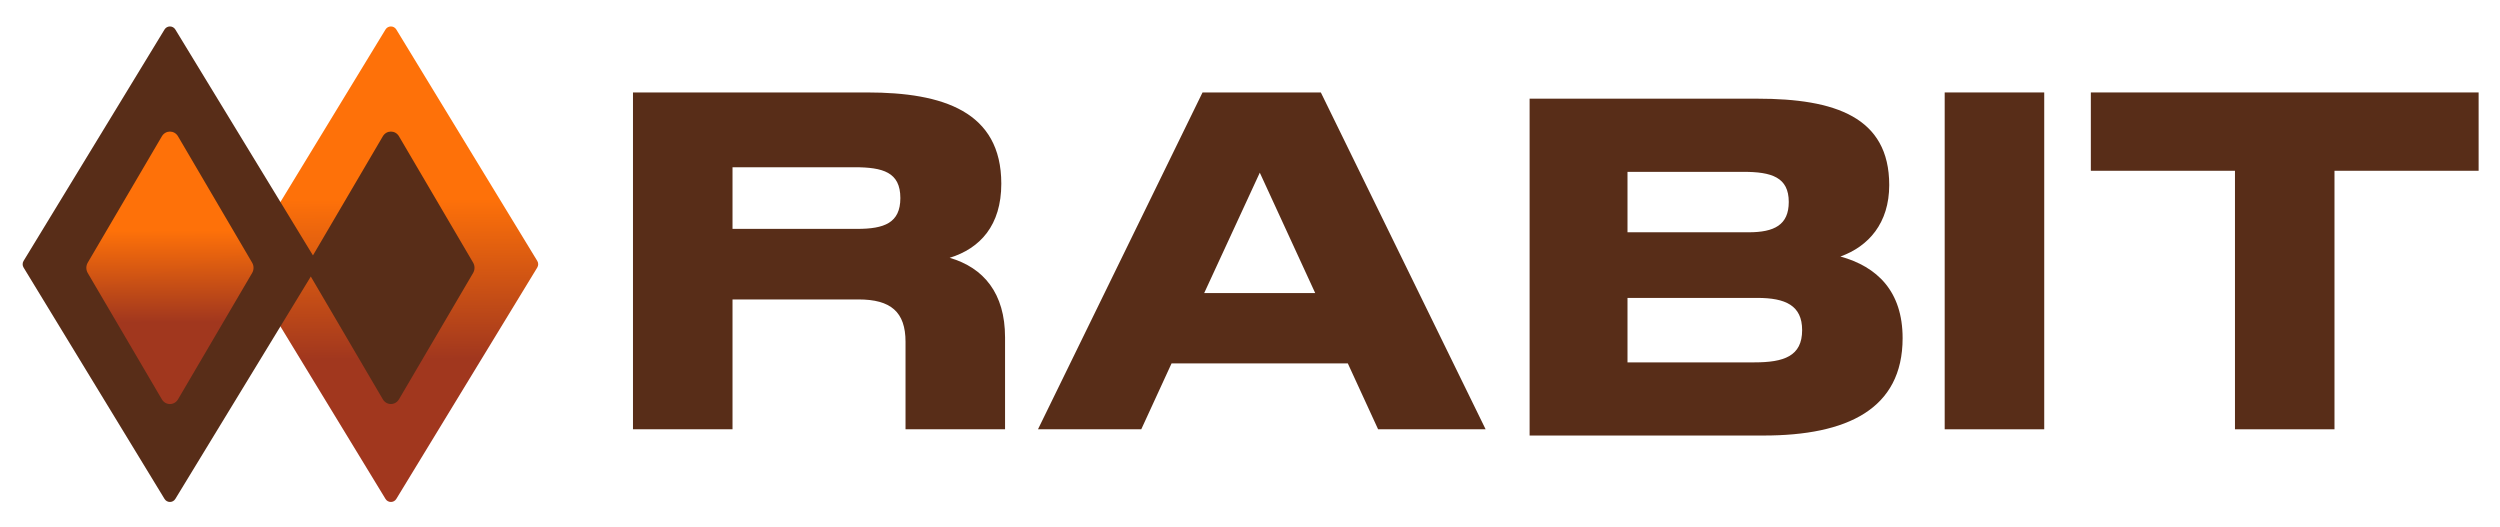
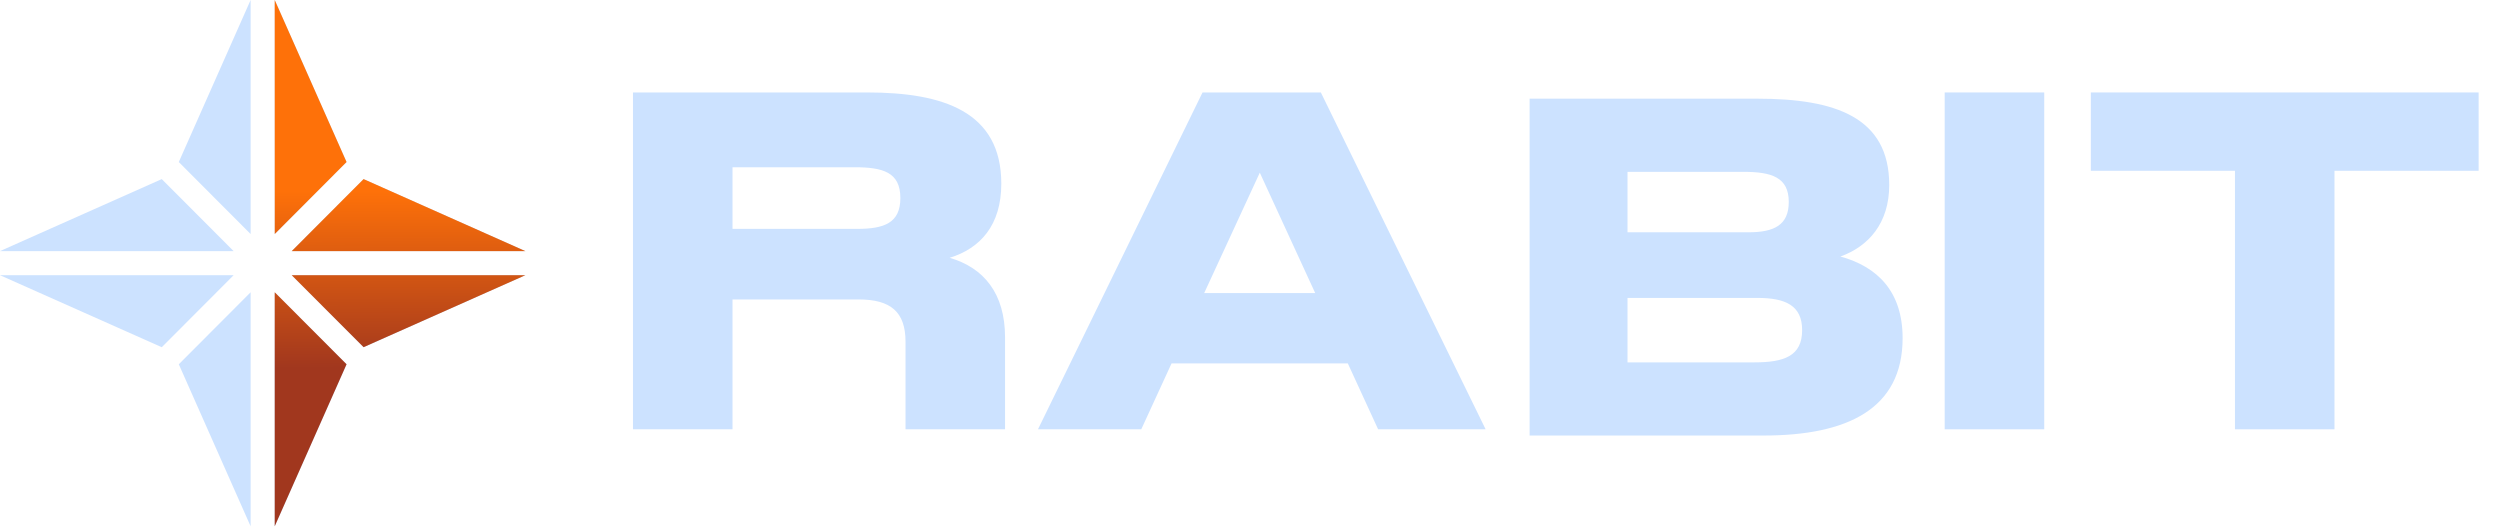
<svg xmlns="http://www.w3.org/2000/svg" width="152" height="32" viewBox="0 0 152 32" fill="none">
-   <path d="M135.886 10.383H127.123V5.621H150.7V10.383H141.937V26.101H135.886V10.383Z" fill="#582D18" />
-   <path d="M118.237 5.621H124.289V26.101H118.237V5.621Z" fill="#582D18" />
-   <path d="M111.897 15.596C114.123 16.211 115.679 17.699 115.679 20.559C115.679 24.878 112.296 26.48 107.229 26.48H93V6H106.858C111.568 6 114.865 7.116 114.865 11.249C114.865 13.566 113.609 14.982 111.897 15.596ZM106.002 10.448H98.952V14.123H106.316C107.872 14.123 108.757 13.68 108.757 12.278C108.757 10.777 107.715 10.448 106.002 10.448ZM106.673 22.032C108.457 22.032 109.57 21.66 109.57 20.073C109.57 18.571 108.557 18.113 106.844 18.113H98.952V22.032H106.673Z" fill="#582D18" />
-   <path d="M83.789 26.101L81.948 22.096H71.23L69.389 26.101H63.109L73.114 5.621H80.307L90.326 26.101H83.789ZM73.214 17.82H79.965L76.596 10.498L73.214 17.82Z" fill="#582D18" />
-   <path d="M57.739 15.675C59.808 16.275 61.107 17.834 61.107 20.509V26.101H55.056V20.78C55.056 18.964 54.156 18.206 52.201 18.206H44.537V26.101H38.485V5.621H52.729C57.339 5.621 60.879 6.779 60.879 11.17C60.879 13.701 59.594 15.103 57.739 15.675ZM52.115 13.916C53.757 13.916 54.742 13.558 54.742 12.042C54.742 10.469 53.685 10.168 51.944 10.168H44.537V13.916H52.115Z" fill="#582D18" />
-   <path d="M23.439 1.793C23.589 1.547 23.945 1.547 24.095 1.793L32.666 15.864C32.741 15.987 32.741 16.142 32.666 16.265L24.095 30.335C23.945 30.581 23.589 30.581 23.439 30.335L14.868 16.265C14.793 16.142 14.793 15.987 14.868 15.864L23.439 1.793Z" fill="url(#paint0_linear_6508_24939)" />
-   <path d="M23.276 8.287C23.501 7.904 24.033 7.904 24.258 8.287L28.765 15.967C28.878 16.161 28.878 16.404 28.765 16.597L24.258 24.277C24.033 24.66 23.501 24.66 23.276 24.277L18.77 16.597C18.657 16.404 18.657 16.161 18.77 15.967L23.276 8.287Z" fill="#582D18" />
-   <path d="M10.004 1.793C10.154 1.547 10.51 1.547 10.66 1.793L19.231 15.864C19.306 15.987 19.306 16.142 19.231 16.265L10.66 30.335C10.51 30.581 10.154 30.581 10.004 30.335L1.433 16.265C1.358 16.142 1.358 15.987 1.433 15.864L10.004 1.793Z" fill="#582D18" />
-   <path d="M9.841 8.288C10.066 7.905 10.598 7.905 10.823 8.288L15.329 15.969C15.443 16.162 15.443 16.405 15.329 16.599L10.823 24.279C10.598 24.662 10.066 24.662 9.841 24.279L5.335 16.599C5.221 16.405 5.221 16.162 5.335 15.969L9.841 8.288Z" fill="url(#paint1_linear_6508_24939)" />
+   <path d="M135.886 10.383H127.123V5.621H150.7V10.383H141.937V26.101H135.886V10.383Z" fill="#CCE2FF" />
+   <path d="M118.237 5.621H124.289V26.101H118.237V5.621Z" fill="#CCE2FF" />
+   <path d="M111.897 15.596C114.123 16.211 115.679 17.699 115.679 20.559C115.679 24.878 112.296 26.48 107.229 26.48H93V6H106.858C111.568 6 114.865 7.116 114.865 11.249C114.865 13.566 113.609 14.982 111.897 15.596ZM106.002 10.448H98.952V14.123H106.316C107.872 14.123 108.757 13.68 108.757 12.278C108.757 10.777 107.715 10.448 106.002 10.448ZM106.673 22.032C108.457 22.032 109.57 21.66 109.57 20.073C109.57 18.571 108.557 18.113 106.844 18.113H98.952V22.032H106.673Z" fill="#CCE2FF" />
+   <path d="M83.789 26.101L81.948 22.096H71.23L69.389 26.101H63.109L73.114 5.621H80.307L90.326 26.101H83.789ZM73.214 17.82H79.965L76.596 10.498L73.214 17.82Z" fill="#CCE2FF" />
+   <path d="M57.739 15.675C59.808 16.275 61.107 17.834 61.107 20.509V26.101H55.056V20.78C55.056 18.964 54.156 18.206 52.201 18.206H44.537V26.101H38.485V5.621H52.729C57.339 5.621 60.879 6.779 60.879 11.17C60.879 13.701 59.594 15.103 57.739 15.675ZM52.115 13.916C53.757 13.916 54.742 13.558 54.742 12.042C54.742 10.469 53.685 10.168 51.944 10.168H44.537V13.916H52.115Z" fill="#CCE2FF" />
+   <path fill-rule="evenodd" clip-rule="evenodd" d="M15.238 0L10.87 9.852L15.238 14.23V0ZM16.703 0L16.705 14.227L21.07 9.851L16.703 0ZM9.835 10.889L0 15.267H14.204L9.835 10.889ZM22.106 10.889L17.737 15.267H31.941L22.106 10.889ZM0 16.733L9.835 21.111L14.204 16.733H0ZM17.737 16.733L22.106 21.109L31.941 16.733H17.737ZM15.238 17.77L10.871 22.148L15.238 32V17.77ZM16.703 17.77V31.997L21.071 22.147L16.703 17.77Z" fill="#CCE2FF" />
+   <path fill-rule="evenodd" clip-rule="evenodd" d="M16.703 0L16.705 14.227L21.07 9.851L16.703 0ZM22.106 10.889L17.737 15.267H31.942L22.106 10.889ZM17.737 16.733L22.106 21.109L31.942 16.733H17.737ZM16.703 17.77V31.997L21.071 22.147L16.703 17.77Z" fill="url(#paint0_linear_6671_17906)" />
  <defs>
-     <linearGradient id="paint0_linear_6508_24939" x1="23.727" y1="10.905" x2="23.767" y2="21.834" gradientUnits="userSpaceOnUse">
-       <stop offset="0.111" stop-color="#FE7109" />
-       <stop offset="1" stop-color="#A1371E" />
-     </linearGradient>
-     <linearGradient id="paint1_linear_6508_24939" x1="10.31" y1="13.328" x2="10.333" y2="19.589" gradientUnits="userSpaceOnUse">
+     <linearGradient id="paint0_linear_6671_17906" x1="15.9" y1="10.289" x2="15.927" y2="22.386" gradientUnits="userSpaceOnUse">
      <stop offset="0.111" stop-color="#FE7109" />
      <stop offset="1" stop-color="#A1371E" />
    </linearGradient>
  </defs>
</svg>
